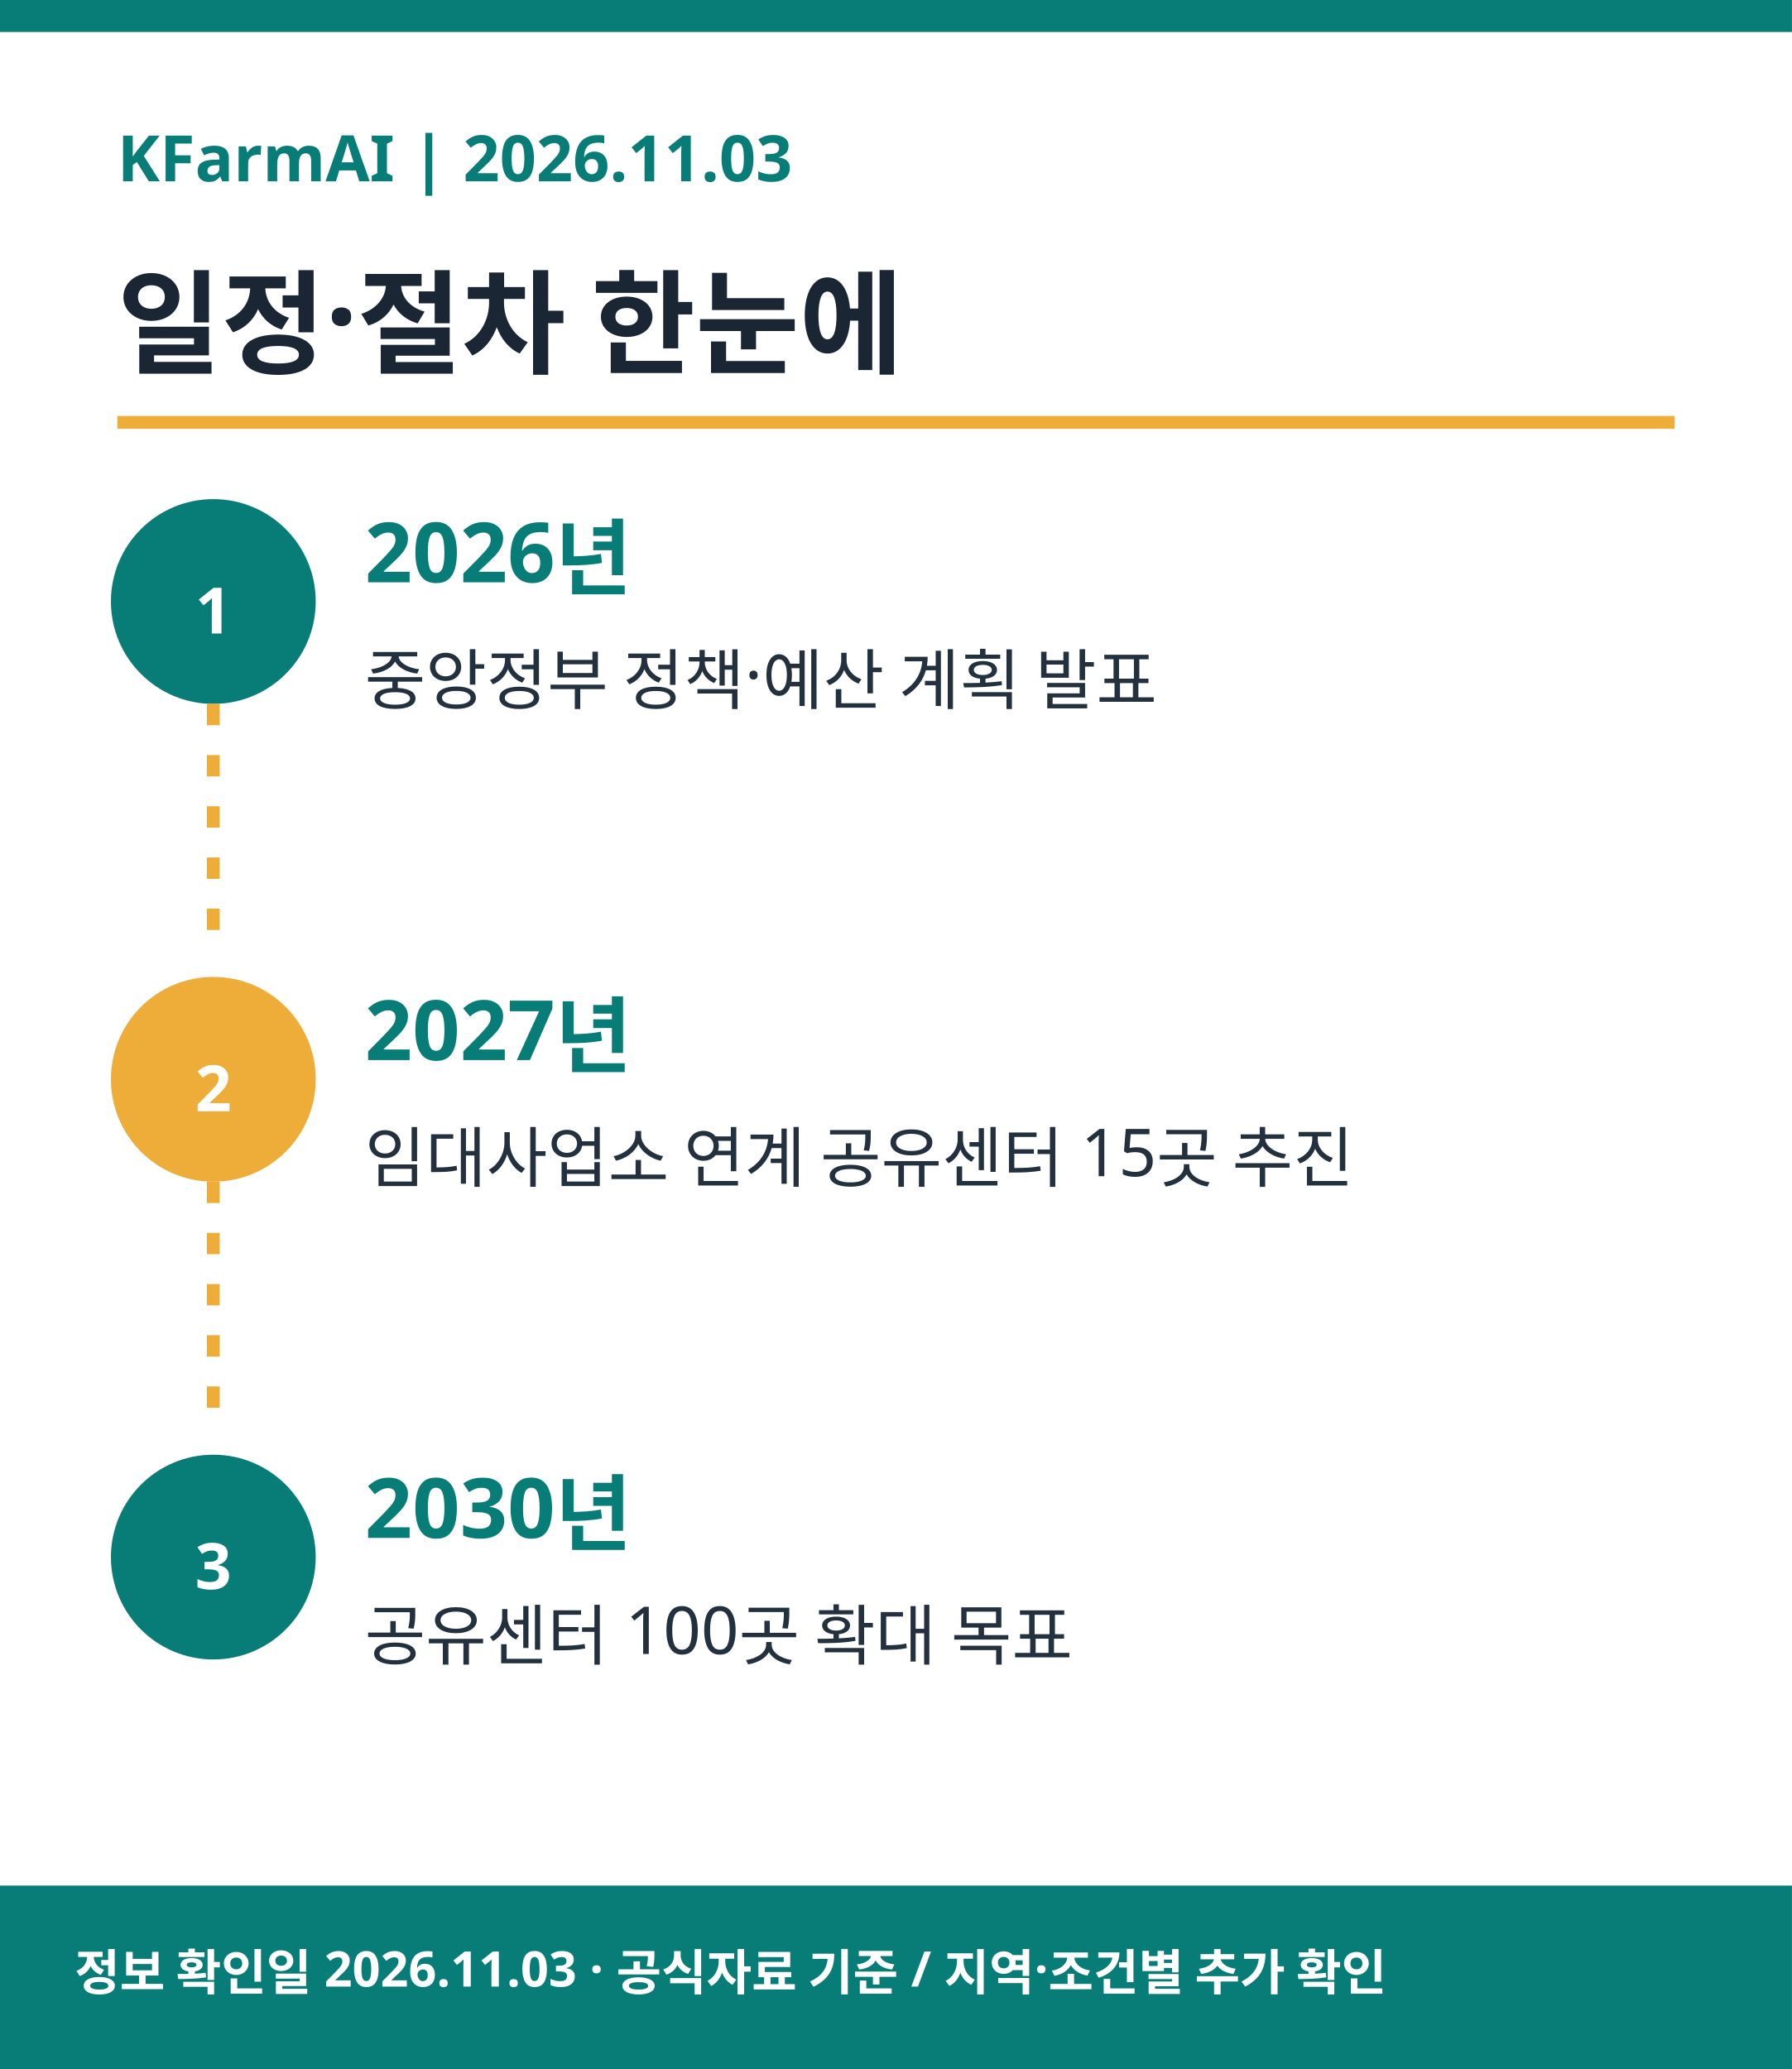
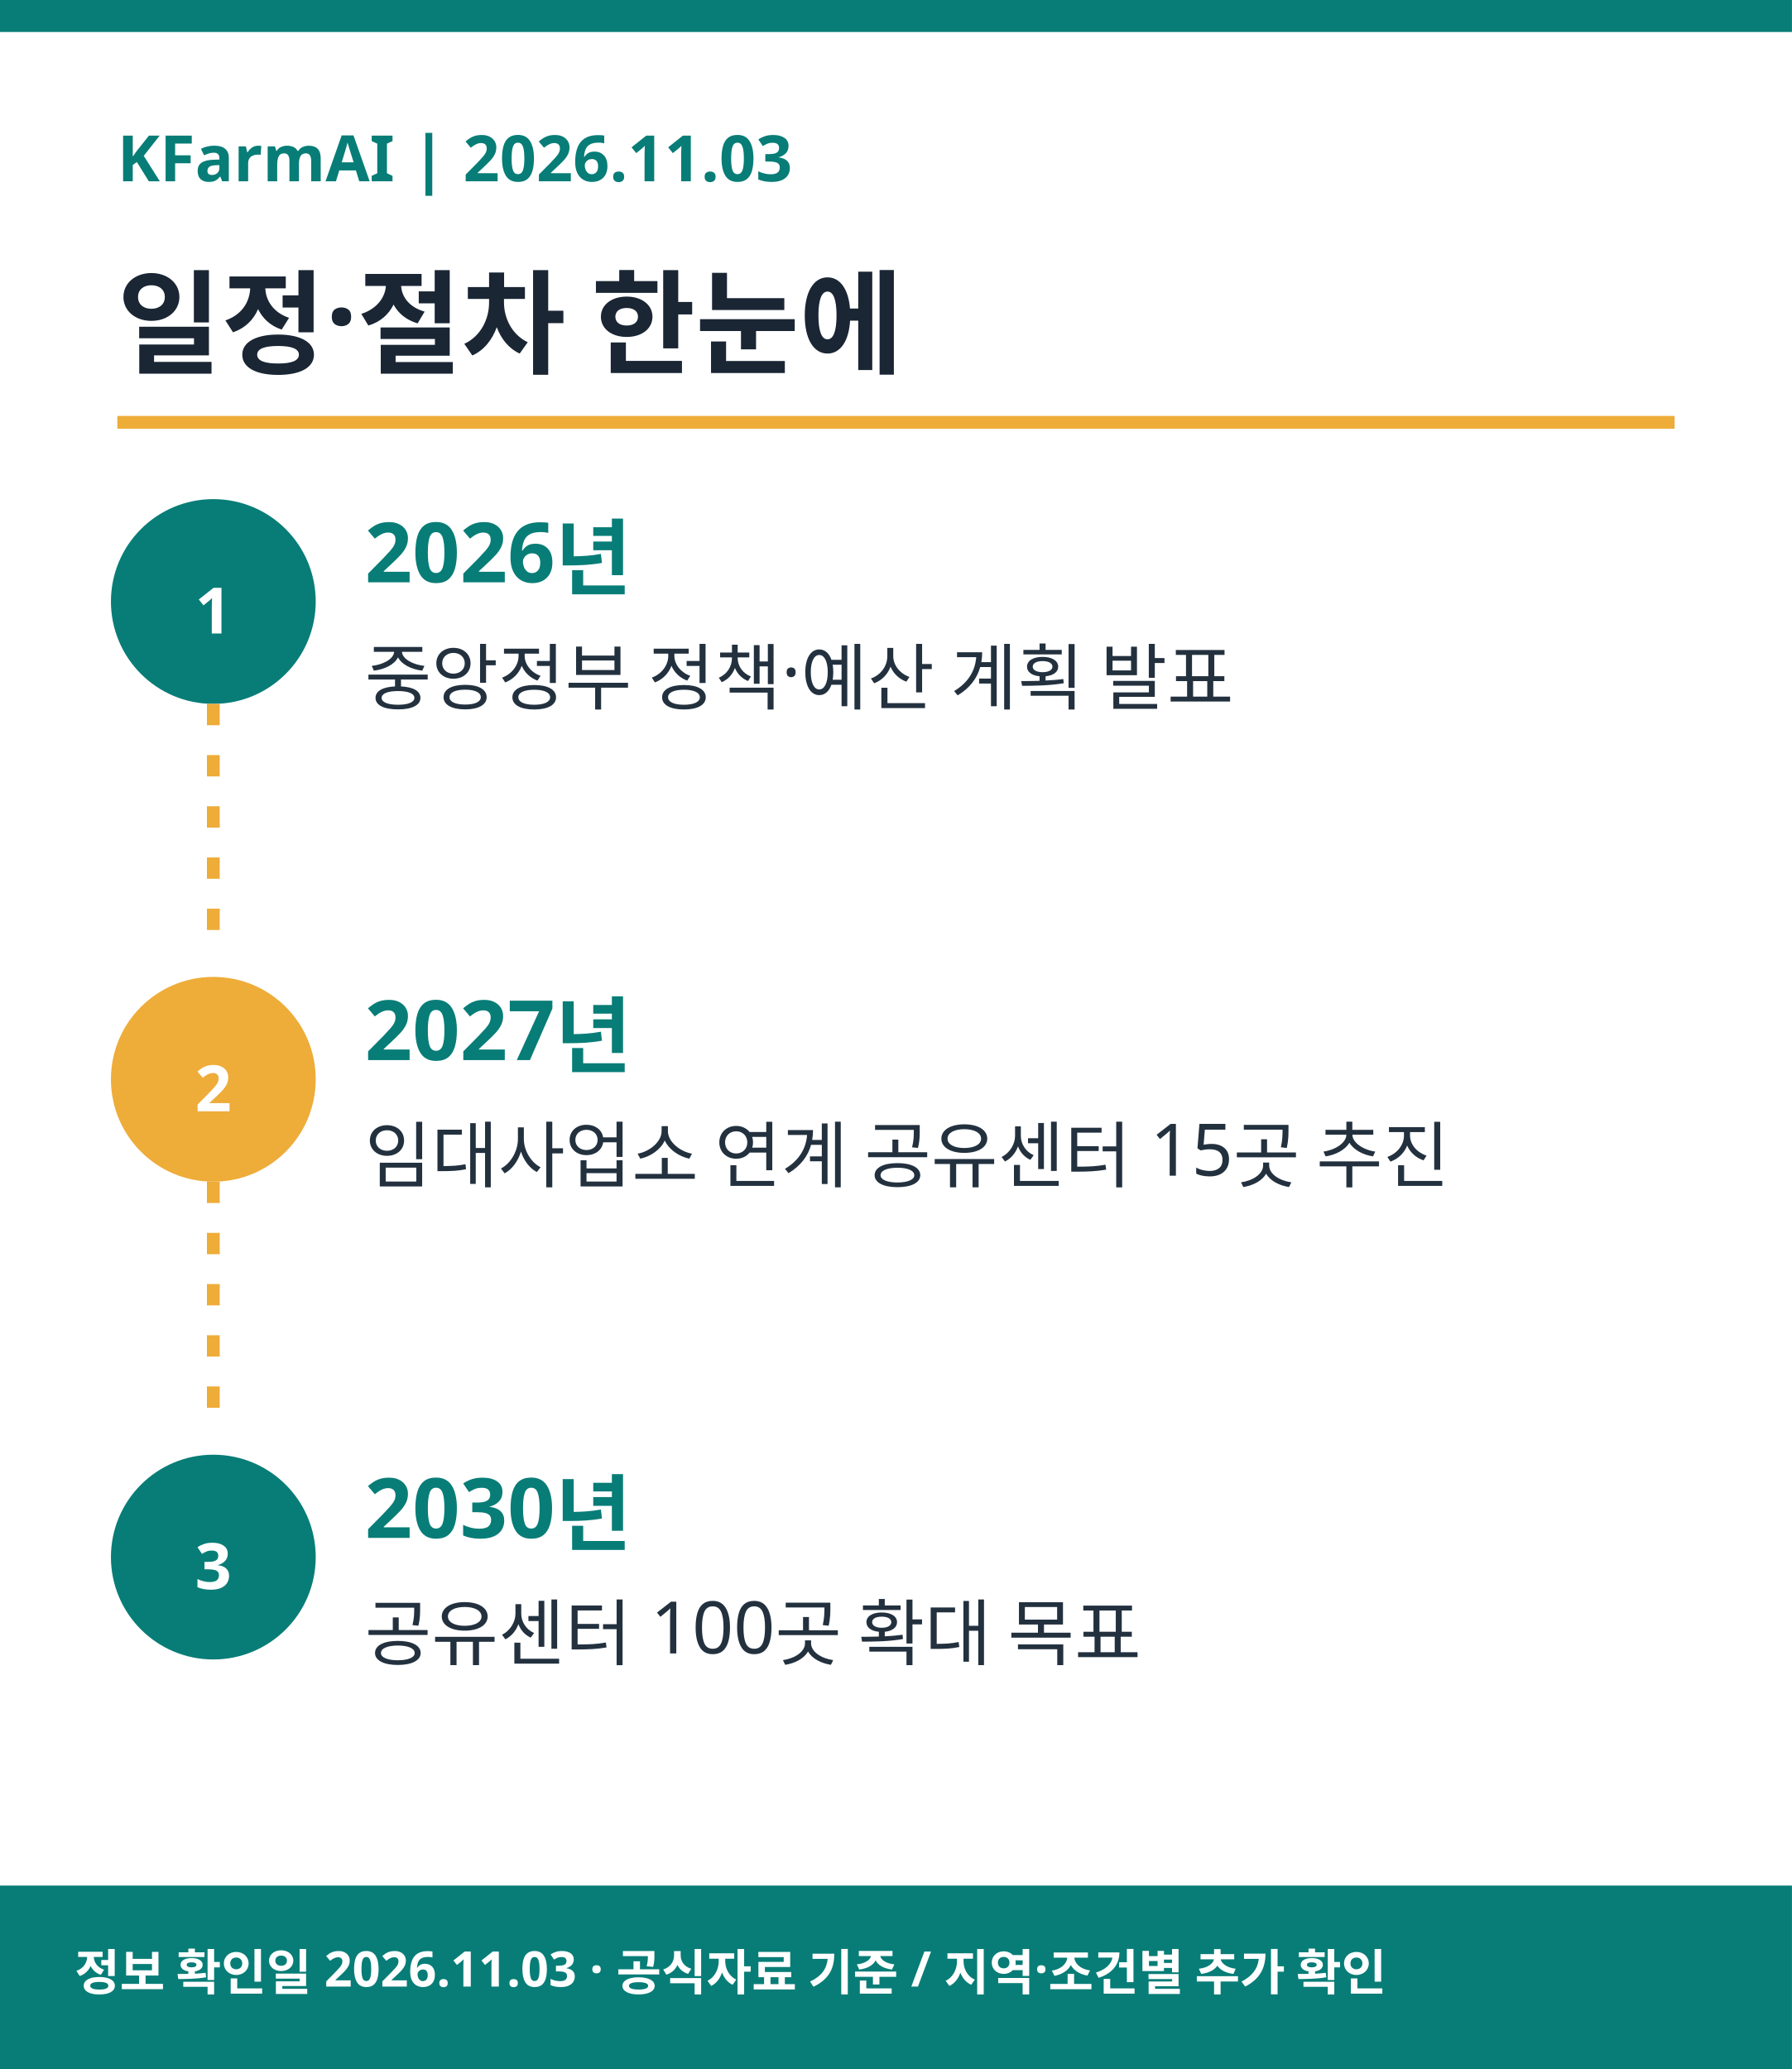
<svg xmlns="http://www.w3.org/2000/svg" width="840" height="970" viewBox="0 0 840 970" role="img" aria-label="2027 AI 농기계 공유센터 15곳 조성 추진, 농업인 이용은 언제부터? 일정·절차 한눈에">
  <rect width="840" height="970" fill="#fff" />
  <rect width="840" height="15" fill="#087d77" />
  <text x="55" y="85" fill="#087d77" font-family="sans-serif" font-size="30" font-weight="700">KFarmAI  |  2026.11.03</text>
  <text x="55" y="171" fill="#1A2634" font-family="sans-serif" font-size="53" font-weight="800">일정·절차 한눈에</text>
  <path d="M55 198H785" stroke="#eeac38" stroke-width="6" />
  <circle cx="100" cy="282" r="48" fill="#087d77" />
  <text x="100" y="297" fill="#fff" font-family="sans-serif" font-size="30" font-weight="800" text-anchor="middle">1</text>
  <text x="171" y="273" font-family="sans-serif" fill="#087d77" font-size="39" font-weight="800">2026년</text>
-   <text x="171" y="330" font-family="sans-serif" fill="#23313F" font-size="31">중앙정부 정책·예산 계획 발표</text>
+   <text x="171" y="330" font-family="sans-serif" fill="#23313F" font-size="34">중앙정부 정책·예산 계획 발표</text>
  <path d="M100 330V444" stroke="#eeac38" stroke-width="6" stroke-dasharray="10 14" />
  <circle cx="100" cy="506" r="48" fill="#eeac38" />
  <text x="100" y="521" fill="#fff" font-family="sans-serif" font-size="30" font-weight="800" text-anchor="middle">2</text>
  <text x="171" y="497" font-family="sans-serif" fill="#087d77" font-size="39" font-weight="800">2027년</text>
-   <text x="171" y="554" font-family="sans-serif" fill="#23313F" font-size="31">임대사업소 연계 공유센터 15곳 추진</text>
+   <text x="171" y="554" font-family="sans-serif" fill="#23313F" font-size="34">임대사업소 연계 공유센터 15곳 추진</text>
  <path d="M100 554V668" stroke="#eeac38" stroke-width="6" stroke-dasharray="10 14" />
  <circle cx="100" cy="730" r="48" fill="#087d77" />
  <text x="100" y="745" fill="#fff" font-family="sans-serif" font-size="30" font-weight="800" text-anchor="middle">3</text>
  <text x="171" y="721" font-family="sans-serif" fill="#087d77" font-size="39" font-weight="800">2030년</text>
-   <text x="171" y="778" font-family="sans-serif" fill="#23313F" font-size="31">공유센터 100곳 확대 목표</text>
+   <text x="171" y="778" font-family="sans-serif" fill="#23313F" font-size="34">공유센터 100곳 확대 목표</text>
  <rect x="0" y="884" width="840" height="86" fill="#087d77" />
  <text x="35" y="933" fill="#fff" font-family="sans-serif" font-size="23" font-weight="600">정보 확인일 2026.11.03  ·  공식자료 기준 / 지역·조건별 추가 확인</text>
</svg>
